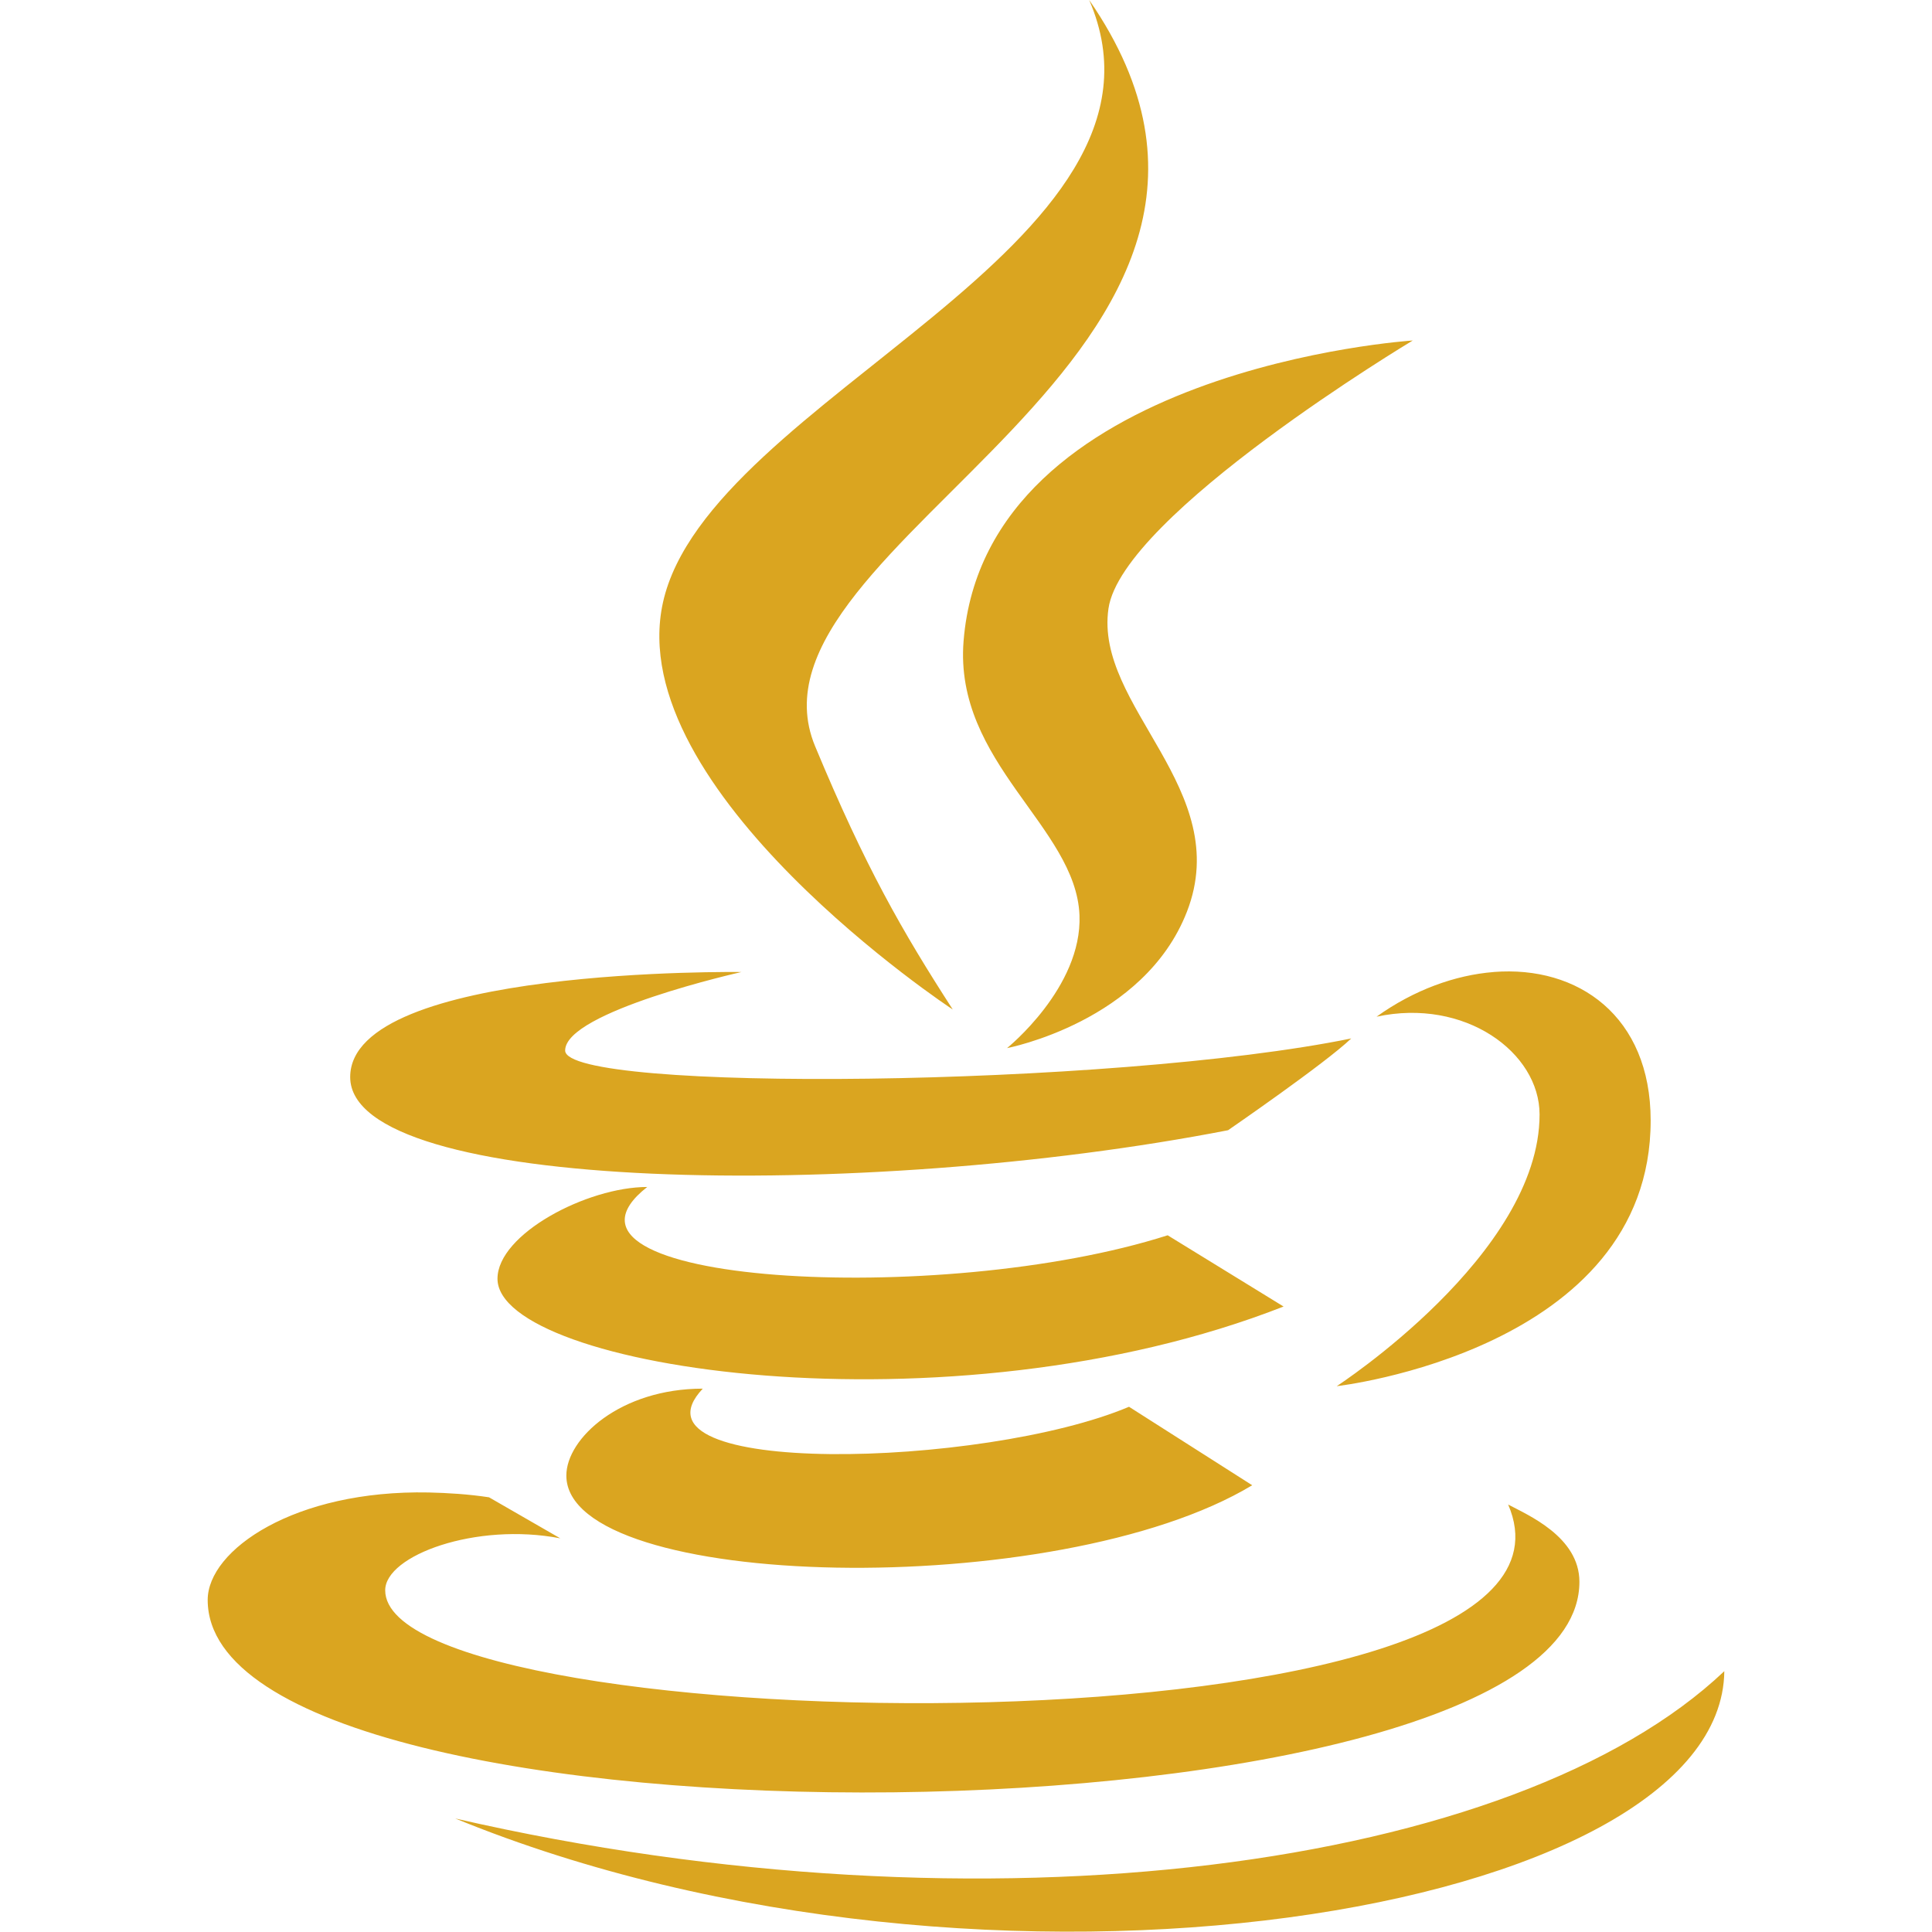
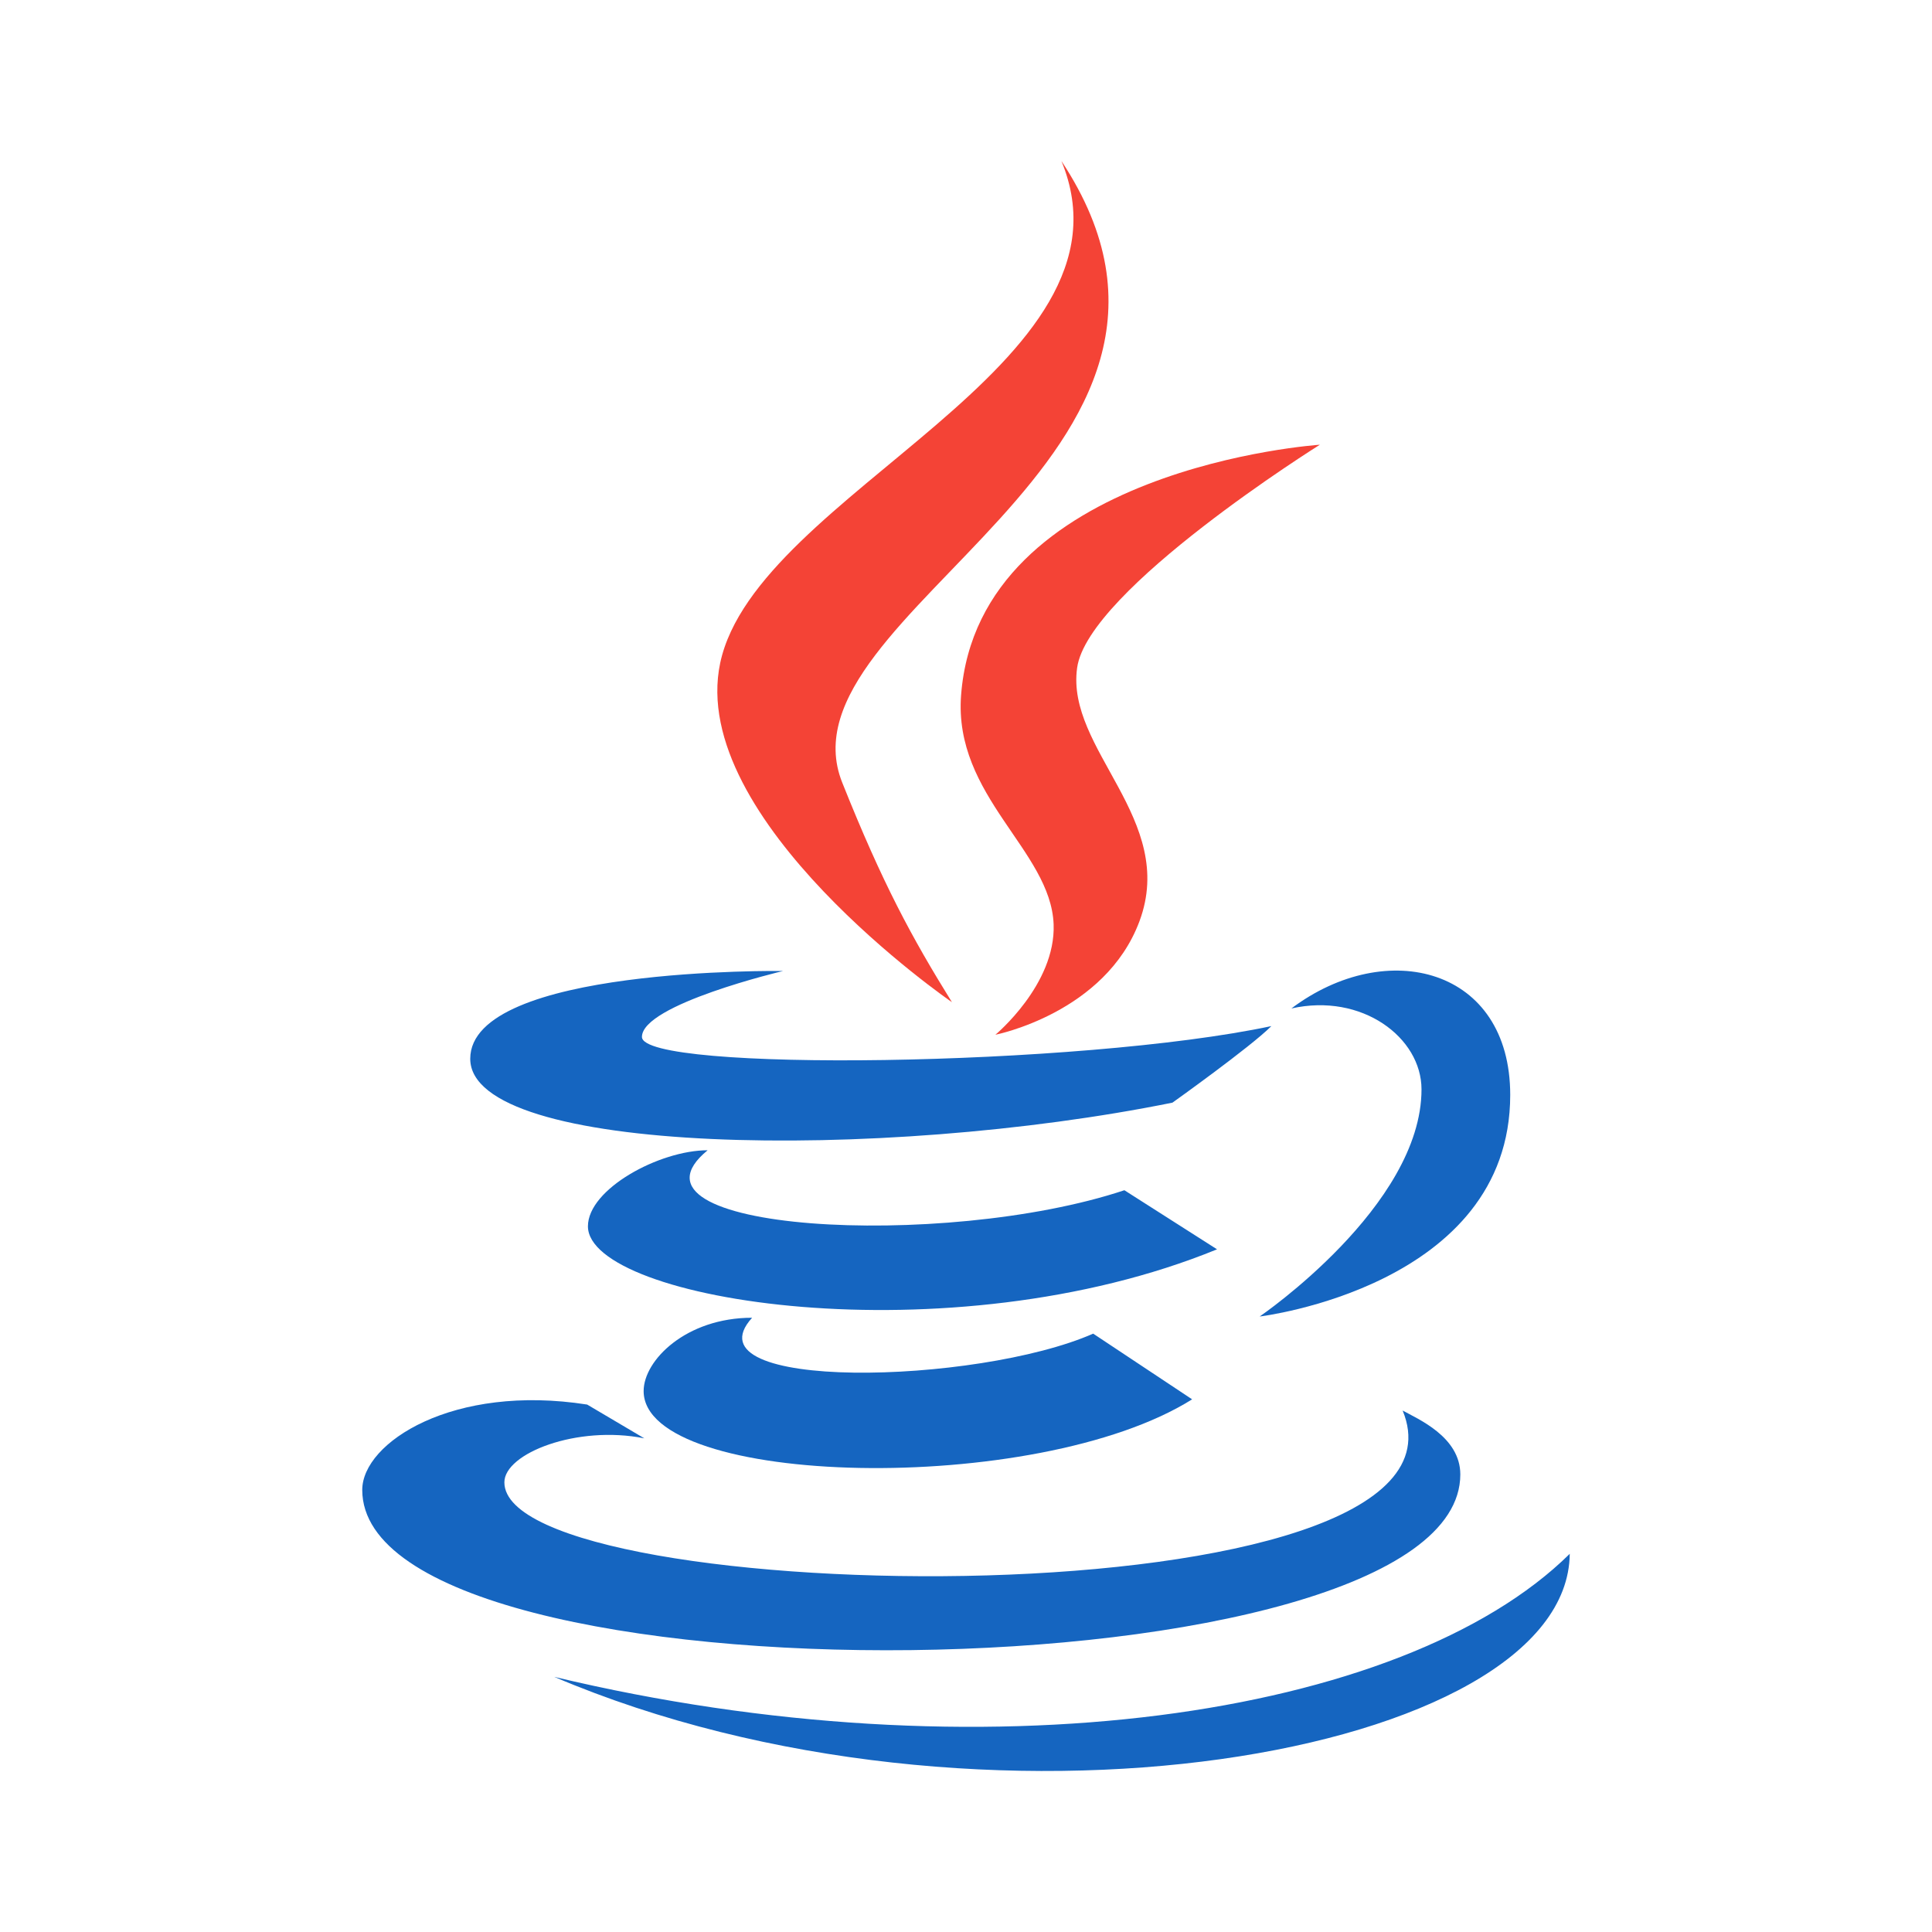
- <svg xmlns="http://www.w3.org/2000/svg" viewBox="0,0,256,256" width="50px" height="50px" fill-rule="nonzero">
-   <g fill="#daa520" fill-rule="nonzero" stroke="none" stroke-width="1" stroke-linecap="butt" stroke-linejoin="miter" stroke-miterlimit="10" stroke-dasharray="" stroke-dashoffset="0" font-family="none" font-weight="none" font-size="none" text-anchor="none" style="mix-blend-mode: normal">
-     <g transform="scale(5.12,5.12)">
-       <path d="M28.188,0c2.75,6.363 -9.859,10.293 -11.031,15.594c-1.074,4.871 7.492,10.531 7.5,10.531c-1.301,-2.016 -2.258,-3.676 -3.562,-6.812c-2.207,-5.305 13.441,-10.105 7.094,-19.312zM36.562,8.812c0,0 -11.062,0.711 -11.625,7.781c-0.25,3.148 2.91,4.805 3,7.094c0.074,1.871 -1.875,3.438 -1.875,3.438c0,0 3.547,-0.676 4.656,-3.531c1.23,-3.168 -2.398,-5.309 -2.031,-7.844c0.352,-2.426 7.875,-6.938 7.875,-6.938zM19.188,25.156c0,0 -10.125,-0.145 -10.125,2.719c0,2.992 13.254,3.215 22.719,1.375c0,0 2.516,-1.73 3.188,-2.375c-6.203,1.266 -20.344,1.406 -20.344,0.312c0,-1.008 4.562,-2.031 4.562,-2.031zM38.656,25.156c-0.992,0.078 -2.062,0.461 -3.031,1.156c2.281,-0.492 4.219,0.922 4.219,2.531c0,3.625 -5.25,7.031 -5.25,7.031c0,0 8.125,-0.922 8.125,-6.875c0,-2.703 -1.879,-4.016 -4.062,-3.844zM16.75,30.719c-1.555,0 -3.875,1.219 -3.875,2.375c0,2.324 11.688,4.113 20.344,0.719l-3,-1.844c-5.867,1.879 -16.672,1.266 -13.469,-1.25zM18.188,35.938c-2.129,0 -3.531,1.285 -3.531,2.25c0,2.984 12.715,3.285 17.75,0.25l-3.188,-2.031c-3.762,1.59 -13.203,1.832 -11.031,-0.469zM11.094,38.625c-3.469,-0.07 -5.719,1.488 -5.719,2.781c0,6.875 35.5,6.559 35.5,-0.469c0,-1.168 -1.348,-1.734 -1.844,-2c2.902,6.719 -29.062,6.184 -29.062,2.219c0,-0.902 2.352,-1.766 4.531,-1.344l-1.844,-1.062c-0.543,-0.082 -1.066,-0.113 -1.562,-0.125zM44.625,43.25c-5.398,5.117 -19.078,6.973 -32.844,3.812c13.762,5.633 32.777,2.473 32.844,-3.812z" />
-     </g>
+ <svg xmlns="http://www.w3.org/2000/svg" viewBox="0 0 48 48" width="48px" height="48px">
+   <path fill="#F44336" d="M23.65,24.898c-0.998-1.609-1.722-2.943-2.725-5.455C19.229,15.2,31.24,11.366,26.37,3.999c2.111,5.089-7.577,8.235-8.477,12.473C17.07,20.37,23.645,24.898,23.65,24.898z" />
+   <path fill="#F44336" d="M23.878,17.27c-0.192,2.516,2.229,3.857,2.299,5.695c0.056,1.496-1.447,2.743-1.447,2.743s2.728-0.536,3.579-2.818c0.945-2.534-1.834-4.269-1.548-6.298c0.267-1.938,6.031-5.543,6.031-5.543S24.311,11.611,23.878,17.27z" />
+   <g>
+     <path fill="#1565C0" d="M32.084 25.055c1.754-.394 3.233.723 3.233 2.01 0 2.901-4.021 5.643-4.021 5.643s6.225-.742 6.225-5.505C37.521 24.053 34.464 23.266 32.084 25.055zM29.129 27.395c0 0 1.941-1.383 2.458-1.902-4.763 1.011-15.638 1.147-15.638.269 0-.809 3.507-1.638 3.507-1.638s-7.773-.112-7.773 2.181C11.683 28.695 21.858 28.866 29.129 27.395z" />
+     <path fill="#1565C0" d="M27.935,29.571c-4.509,1.499-12.814,1.02-10.354-0.993c-1.198,0-2.974,0.963-2.974,1.889c0,1.857,8.982,3.291,15.63,0.572L27.935,29.571z" />
+     <path fill="#1565C0" d="M18.686,32.739c-1.636,0-2.695,1.054-2.695,1.822c0,2.391,9.76,2.632,13.627,0.205l-2.458-1.632C24.271,34.404,17.014,34.579,18.686,32.739z" />
+     <path fill="#1565C0" d="M36.281,36.632c0-0.936-1.055-1.377-1.433-1.588c2.228,5.373-22.317,4.956-22.317,1.784c0-0.721,1.807-1.427,3.477-1.093l-1.42-0.839C11.26,34.374,9,35.837,9,37.017C9,42.52,36.281,42.255,36.281,36.632z" />
+     <path fill="#1565C0" d="M39,38.604c-4.146,4.095-14.659,5.587-25.231,3.057C24.341,46.164,38.95,43.628,39,38.604z" />
  </g>
</svg>
